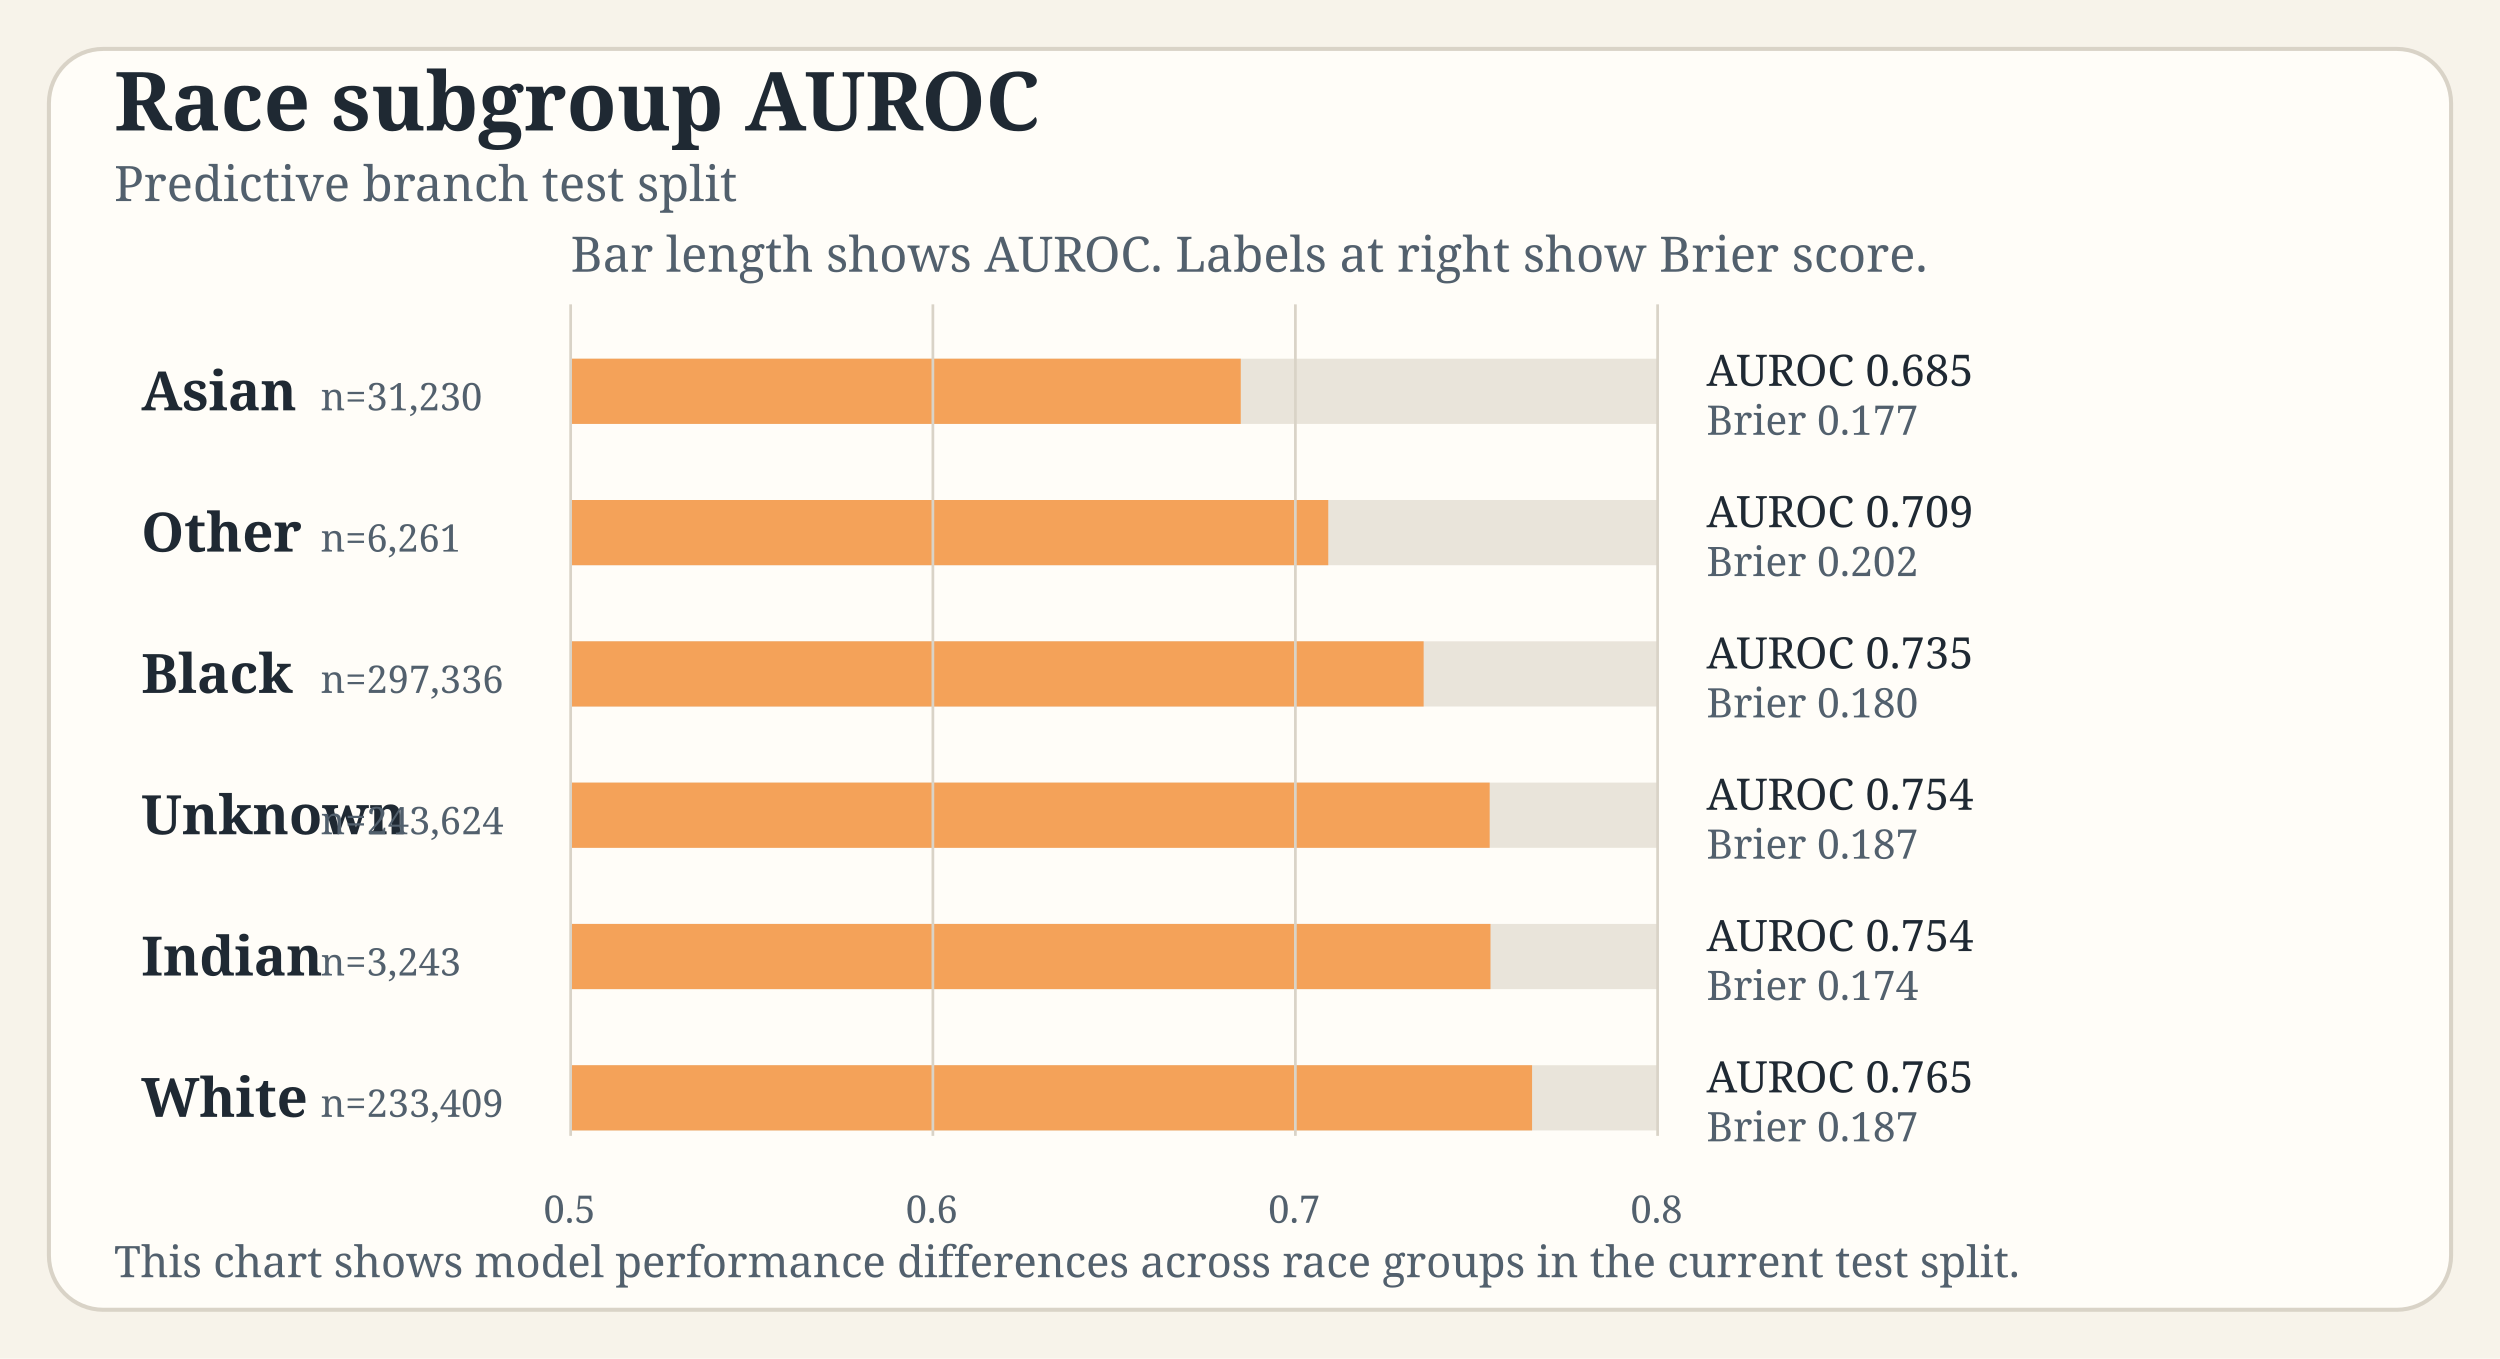
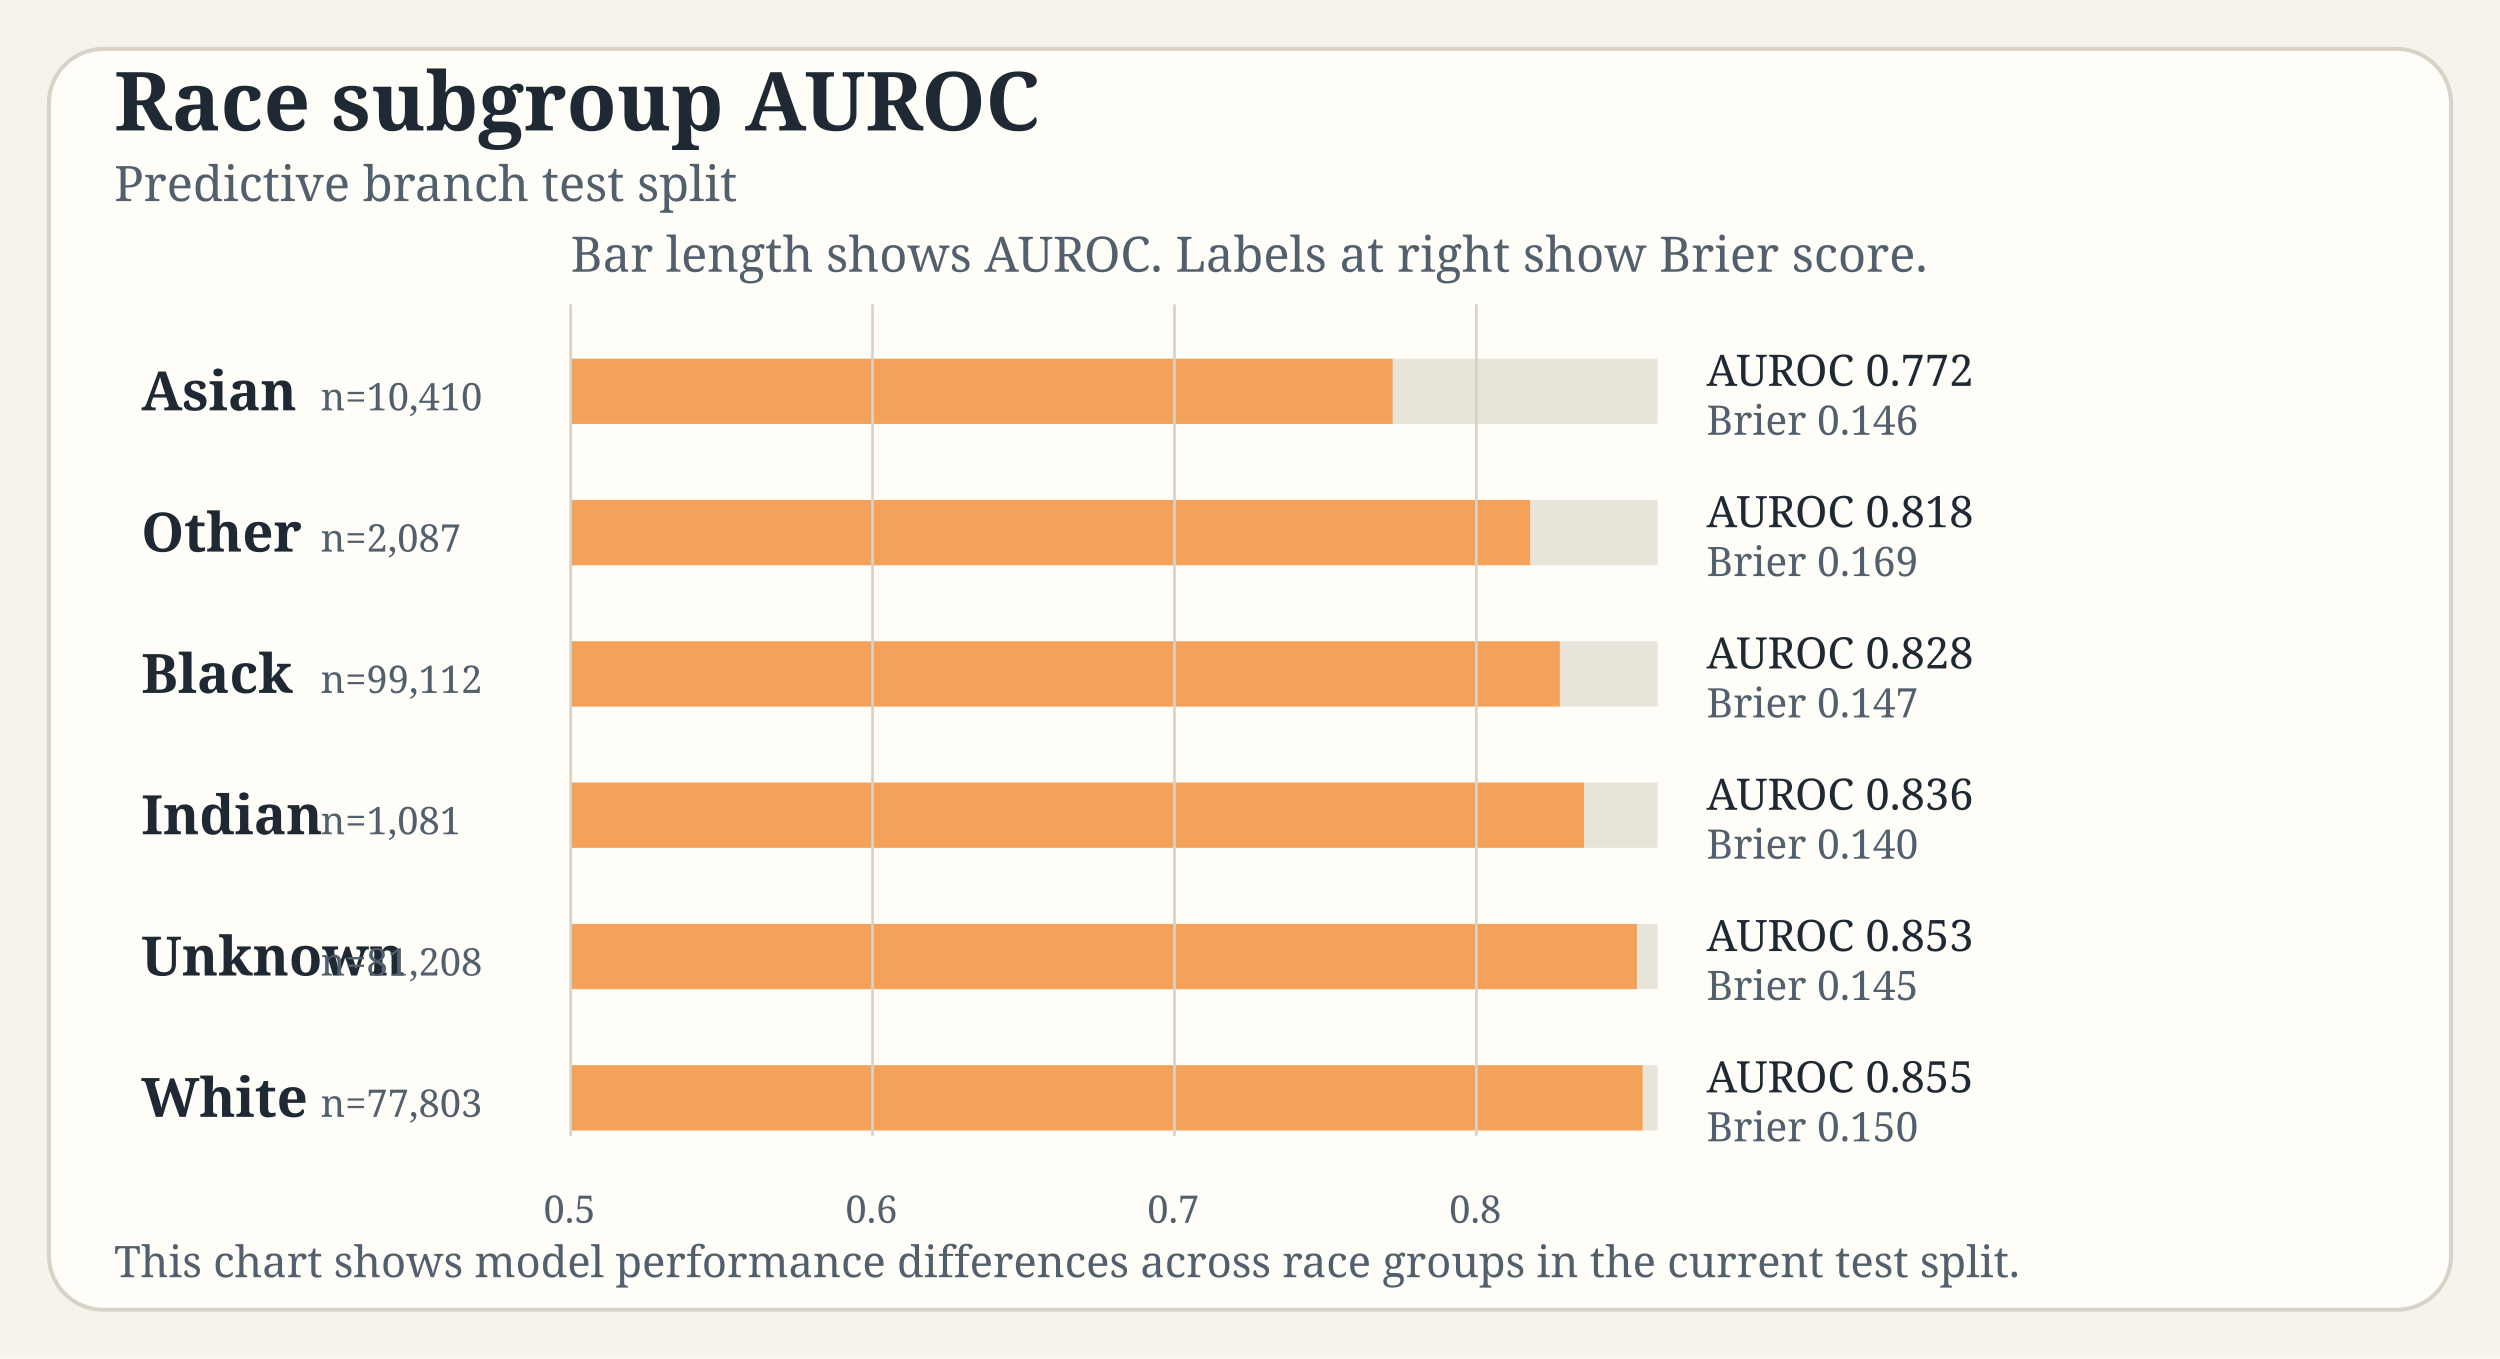
<svg xmlns="http://www.w3.org/2000/svg" width="920" height="500" viewBox="0 0 920 500" role="img" aria-label="Predictive branch race subgroup AUROC">
  <rect x="0" y="0" width="920" height="500" fill="#f7f3ea" />
  <rect x="18" y="18" width="884" height="464" rx="20" fill="#fffdf8" stroke="#d9d3c7" stroke-width="1.5" />
  <text x="42.0" y="48.0" fill="#1f2933" font-size="30" font-family="Georgia, serif" font-weight="700">Race subgroup AUROC</text>
  <text x="42.0" y="74.0" fill="#52606d" font-size="18" font-family="Georgia, serif" font-weight="400">Predictive branch test split</text>
  <text x="210.0" y="100.0" fill="#52606d" font-size="18" font-family="Georgia, serif" font-weight="400">Bar length shows AUROC. Labels at right show Brier score.</text>
  <text x="52.0" y="151.0" fill="#1f2933" font-size="20" font-family="Georgia, serif" font-weight="700">Asian</text>
-   <text x="118.0" y="151.0" fill="#52606d" font-size="14" font-family="Georgia, serif" font-weight="400">n=31,230</text>
+   <text x="118.0" y="151.0" fill="#52606d" font-size="14" font-family="Georgia, serif" font-weight="400">n=10,410</text>
  <rect x="210.0" y="132.0" width="400.0" height="24.0" fill="#e9e4da" />
-   <rect x="210.0" y="132.0" width="246.6" height="24.0" fill="#f4a259" />
-   <text x="628.0" y="142.0" fill="#1f2933" font-size="16" font-family="Georgia, serif" font-weight="400">AUROC 0.685</text>
-   <text x="628.0" y="160.0" fill="#52606d" font-size="15" font-family="Georgia, serif" font-weight="400">Brier 0.177</text>
+   <rect x="210.0" y="132.0" width="302.5" height="24.0" fill="#f4a259" />
+   <text x="628.0" y="142.0" fill="#1f2933" font-size="16" font-family="Georgia, serif" font-weight="400">AUROC 0.772</text>
+   <text x="628.0" y="160.0" fill="#52606d" font-size="15" font-family="Georgia, serif" font-weight="400">Brier 0.146</text>
  <text x="52.0" y="203.0" fill="#1f2933" font-size="20" font-family="Georgia, serif" font-weight="700">Other</text>
-   <text x="118.0" y="203.0" fill="#52606d" font-size="14" font-family="Georgia, serif" font-weight="400">n=6,261</text>
+   <text x="118.0" y="203.0" fill="#52606d" font-size="14" font-family="Georgia, serif" font-weight="400">n=2,087</text>
  <rect x="210.0" y="184.0" width="400.0" height="24.0" fill="#e9e4da" />
-   <rect x="210.0" y="184.0" width="278.8" height="24.0" fill="#f4a259" />
-   <text x="628.0" y="194.0" fill="#1f2933" font-size="16" font-family="Georgia, serif" font-weight="400">AUROC 0.709</text>
-   <text x="628.0" y="212.0" fill="#52606d" font-size="15" font-family="Georgia, serif" font-weight="400">Brier 0.202</text>
+   <rect x="210.0" y="184.0" width="353.1" height="24.0" fill="#f4a259" />
+   <text x="628.0" y="194.0" fill="#1f2933" font-size="16" font-family="Georgia, serif" font-weight="400">AUROC 0.818</text>
+   <text x="628.0" y="212.0" fill="#52606d" font-size="15" font-family="Georgia, serif" font-weight="400">Brier 0.169</text>
  <text x="52.0" y="255.0" fill="#1f2933" font-size="20" font-family="Georgia, serif" font-weight="700">Black</text>
-   <text x="118.0" y="255.0" fill="#52606d" font-size="14" font-family="Georgia, serif" font-weight="400">n=297,336</text>
+   <text x="118.0" y="255.0" fill="#52606d" font-size="14" font-family="Georgia, serif" font-weight="400">n=99,112</text>
  <rect x="210.0" y="236.0" width="400.0" height="24.0" fill="#e9e4da" />
-   <rect x="210.0" y="236.0" width="313.9" height="24.0" fill="#f4a259" />
-   <text x="628.0" y="246.0" fill="#1f2933" font-size="16" font-family="Georgia, serif" font-weight="400">AUROC 0.735</text>
-   <text x="628.0" y="264.0" fill="#52606d" font-size="15" font-family="Georgia, serif" font-weight="400">Brier 0.180</text>
-   <text x="52.0" y="307.0" fill="#1f2933" font-size="20" font-family="Georgia, serif" font-weight="700">Unknown</text>
-   <text x="118.0" y="307.0" fill="#52606d" font-size="14" font-family="Georgia, serif" font-weight="400">n=243,624</text>
+   <rect x="210.0" y="236.0" width="364.0" height="24.0" fill="#f4a259" />
+   <text x="628.0" y="246.0" fill="#1f2933" font-size="16" font-family="Georgia, serif" font-weight="400">AUROC 0.828</text>
+   <text x="628.0" y="264.0" fill="#52606d" font-size="15" font-family="Georgia, serif" font-weight="400">Brier 0.147</text>
+   <text x="52.0" y="307.0" fill="#1f2933" font-size="20" font-family="Georgia, serif" font-weight="700">Indian</text>
+   <text x="118.0" y="307.0" fill="#52606d" font-size="14" font-family="Georgia, serif" font-weight="400">n=1,081</text>
  <rect x="210.0" y="288.0" width="400.0" height="24.0" fill="#e9e4da" />
-   <rect x="210.0" y="288.0" width="338.2" height="24.0" fill="#f4a259" />
-   <text x="628.0" y="298.0" fill="#1f2933" font-size="16" font-family="Georgia, serif" font-weight="400">AUROC 0.754</text>
-   <text x="628.0" y="316.0" fill="#52606d" font-size="15" font-family="Georgia, serif" font-weight="400">Brier 0.187</text>
-   <text x="52.0" y="359.0" fill="#1f2933" font-size="20" font-family="Georgia, serif" font-weight="700">Indian</text>
-   <text x="118.0" y="359.0" fill="#52606d" font-size="14" font-family="Georgia, serif" font-weight="400">n=3,243</text>
+   <rect x="210.0" y="288.0" width="372.9" height="24.0" fill="#f4a259" />
+   <text x="628.0" y="298.0" fill="#1f2933" font-size="16" font-family="Georgia, serif" font-weight="400">AUROC 0.836</text>
+   <text x="628.0" y="316.0" fill="#52606d" font-size="15" font-family="Georgia, serif" font-weight="400">Brier 0.140</text>
+   <text x="52.0" y="359.0" fill="#1f2933" font-size="20" font-family="Georgia, serif" font-weight="700">Unknown</text>
+   <text x="118.0" y="359.0" fill="#52606d" font-size="14" font-family="Georgia, serif" font-weight="400">n=81,208</text>
  <rect x="210.0" y="340.0" width="400.0" height="24.0" fill="#e9e4da" />
-   <rect x="210.0" y="340.0" width="338.5" height="24.0" fill="#f4a259" />
-   <text x="628.0" y="350.0" fill="#1f2933" font-size="16" font-family="Georgia, serif" font-weight="400">AUROC 0.754</text>
-   <text x="628.0" y="368.0" fill="#52606d" font-size="15" font-family="Georgia, serif" font-weight="400">Brier 0.174</text>
+   <rect x="210.0" y="340.0" width="392.4" height="24.0" fill="#f4a259" />
+   <text x="628.0" y="350.0" fill="#1f2933" font-size="16" font-family="Georgia, serif" font-weight="400">AUROC 0.853</text>
+   <text x="628.0" y="368.0" fill="#52606d" font-size="15" font-family="Georgia, serif" font-weight="400">Brier 0.145</text>
  <text x="52.0" y="411.0" fill="#1f2933" font-size="20" font-family="Georgia, serif" font-weight="700">White</text>
-   <text x="118.0" y="411.0" fill="#52606d" font-size="14" font-family="Georgia, serif" font-weight="400">n=233,409</text>
+   <text x="118.0" y="411.0" fill="#52606d" font-size="14" font-family="Georgia, serif" font-weight="400">n=77,803</text>
  <rect x="210.0" y="392.0" width="400.0" height="24.0" fill="#e9e4da" />
-   <rect x="210.0" y="392.0" width="353.8" height="24.0" fill="#f4a259" />
-   <text x="628.0" y="402.0" fill="#1f2933" font-size="16" font-family="Georgia, serif" font-weight="400">AUROC 0.765</text>
-   <text x="628.0" y="420.0" fill="#52606d" font-size="15" font-family="Georgia, serif" font-weight="400">Brier 0.187</text>
+   <rect x="210.0" y="392.0" width="394.5" height="24.0" fill="#f4a259" />
+   <text x="628.0" y="402.0" fill="#1f2933" font-size="16" font-family="Georgia, serif" font-weight="400">AUROC 0.855</text>
+   <text x="628.0" y="420.0" fill="#52606d" font-size="15" font-family="Georgia, serif" font-weight="400">Brier 0.150</text>
  <line x1="210.0" y1="112.0" x2="210.0" y2="418.0" stroke="#d9d3c7" stroke-width="1.0" />
  <text x="200.0" y="450.0" fill="#52606d" font-size="14" font-family="Georgia, serif" font-weight="400">0.5</text>
-   <line x1="343.3" y1="112.0" x2="343.3" y2="418.0" stroke="#d9d3c7" stroke-width="1.0" />
-   <text x="333.3" y="450.0" fill="#52606d" font-size="14" font-family="Georgia, serif" font-weight="400">0.6</text>
-   <line x1="476.7" y1="112.0" x2="476.7" y2="418.0" stroke="#d9d3c7" stroke-width="1.0" />
-   <text x="466.7" y="450.0" fill="#52606d" font-size="14" font-family="Georgia, serif" font-weight="400">0.7</text>
-   <line x1="610.0" y1="112.0" x2="610.0" y2="418.0" stroke="#d9d3c7" stroke-width="1.0" />
-   <text x="600.0" y="450.0" fill="#52606d" font-size="14" font-family="Georgia, serif" font-weight="400">0.8</text>
+   <line x1="321.1" y1="112.0" x2="321.1" y2="418.0" stroke="#d9d3c7" stroke-width="1.0" />
+   <text x="311.1" y="450.0" fill="#52606d" font-size="14" font-family="Georgia, serif" font-weight="400">0.6</text>
+   <line x1="432.2" y1="112.0" x2="432.2" y2="418.0" stroke="#d9d3c7" stroke-width="1.0" />
+   <text x="422.2" y="450.0" fill="#52606d" font-size="14" font-family="Georgia, serif" font-weight="400">0.7</text>
+   <line x1="543.3" y1="112.0" x2="543.3" y2="418.0" stroke="#d9d3c7" stroke-width="1.0" />
+   <text x="533.3" y="450.0" fill="#52606d" font-size="14" font-family="Georgia, serif" font-weight="400">0.8</text>
  <text x="42.0" y="470.0" fill="#52606d" font-size="16" font-family="Georgia, serif" font-weight="400">This chart shows model performance differences across race groups in the current test split.</text>
</svg>
